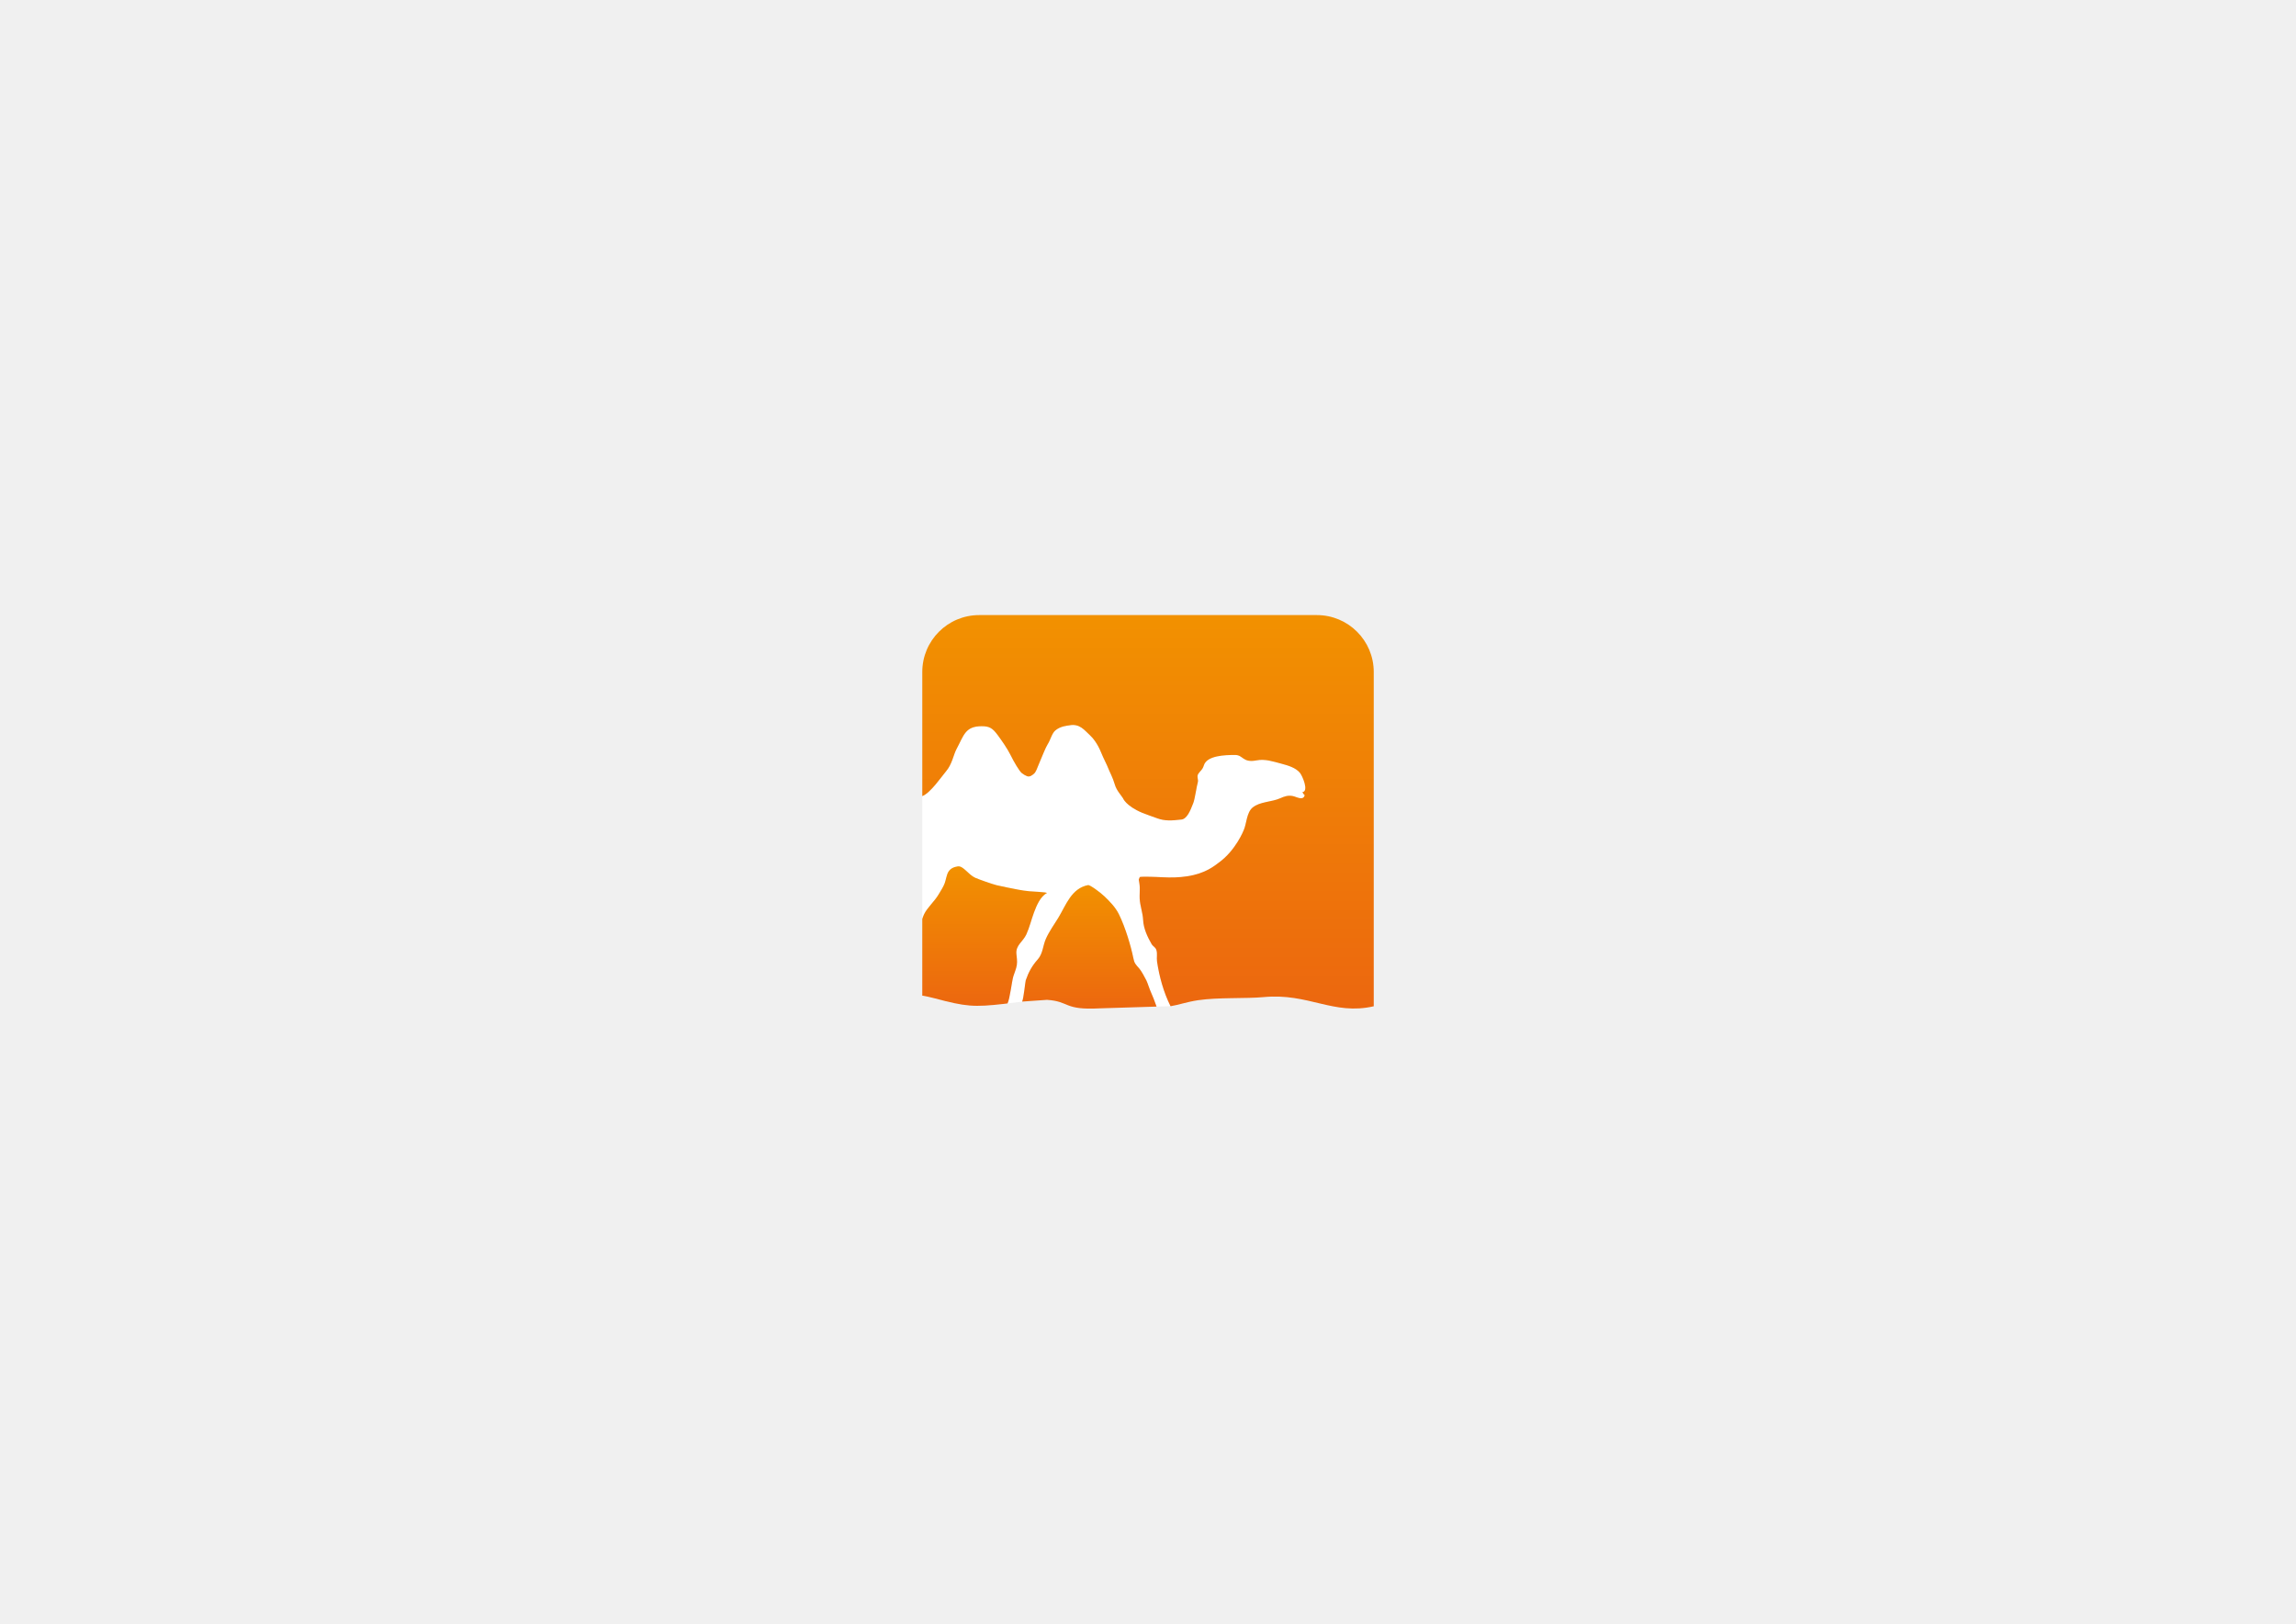
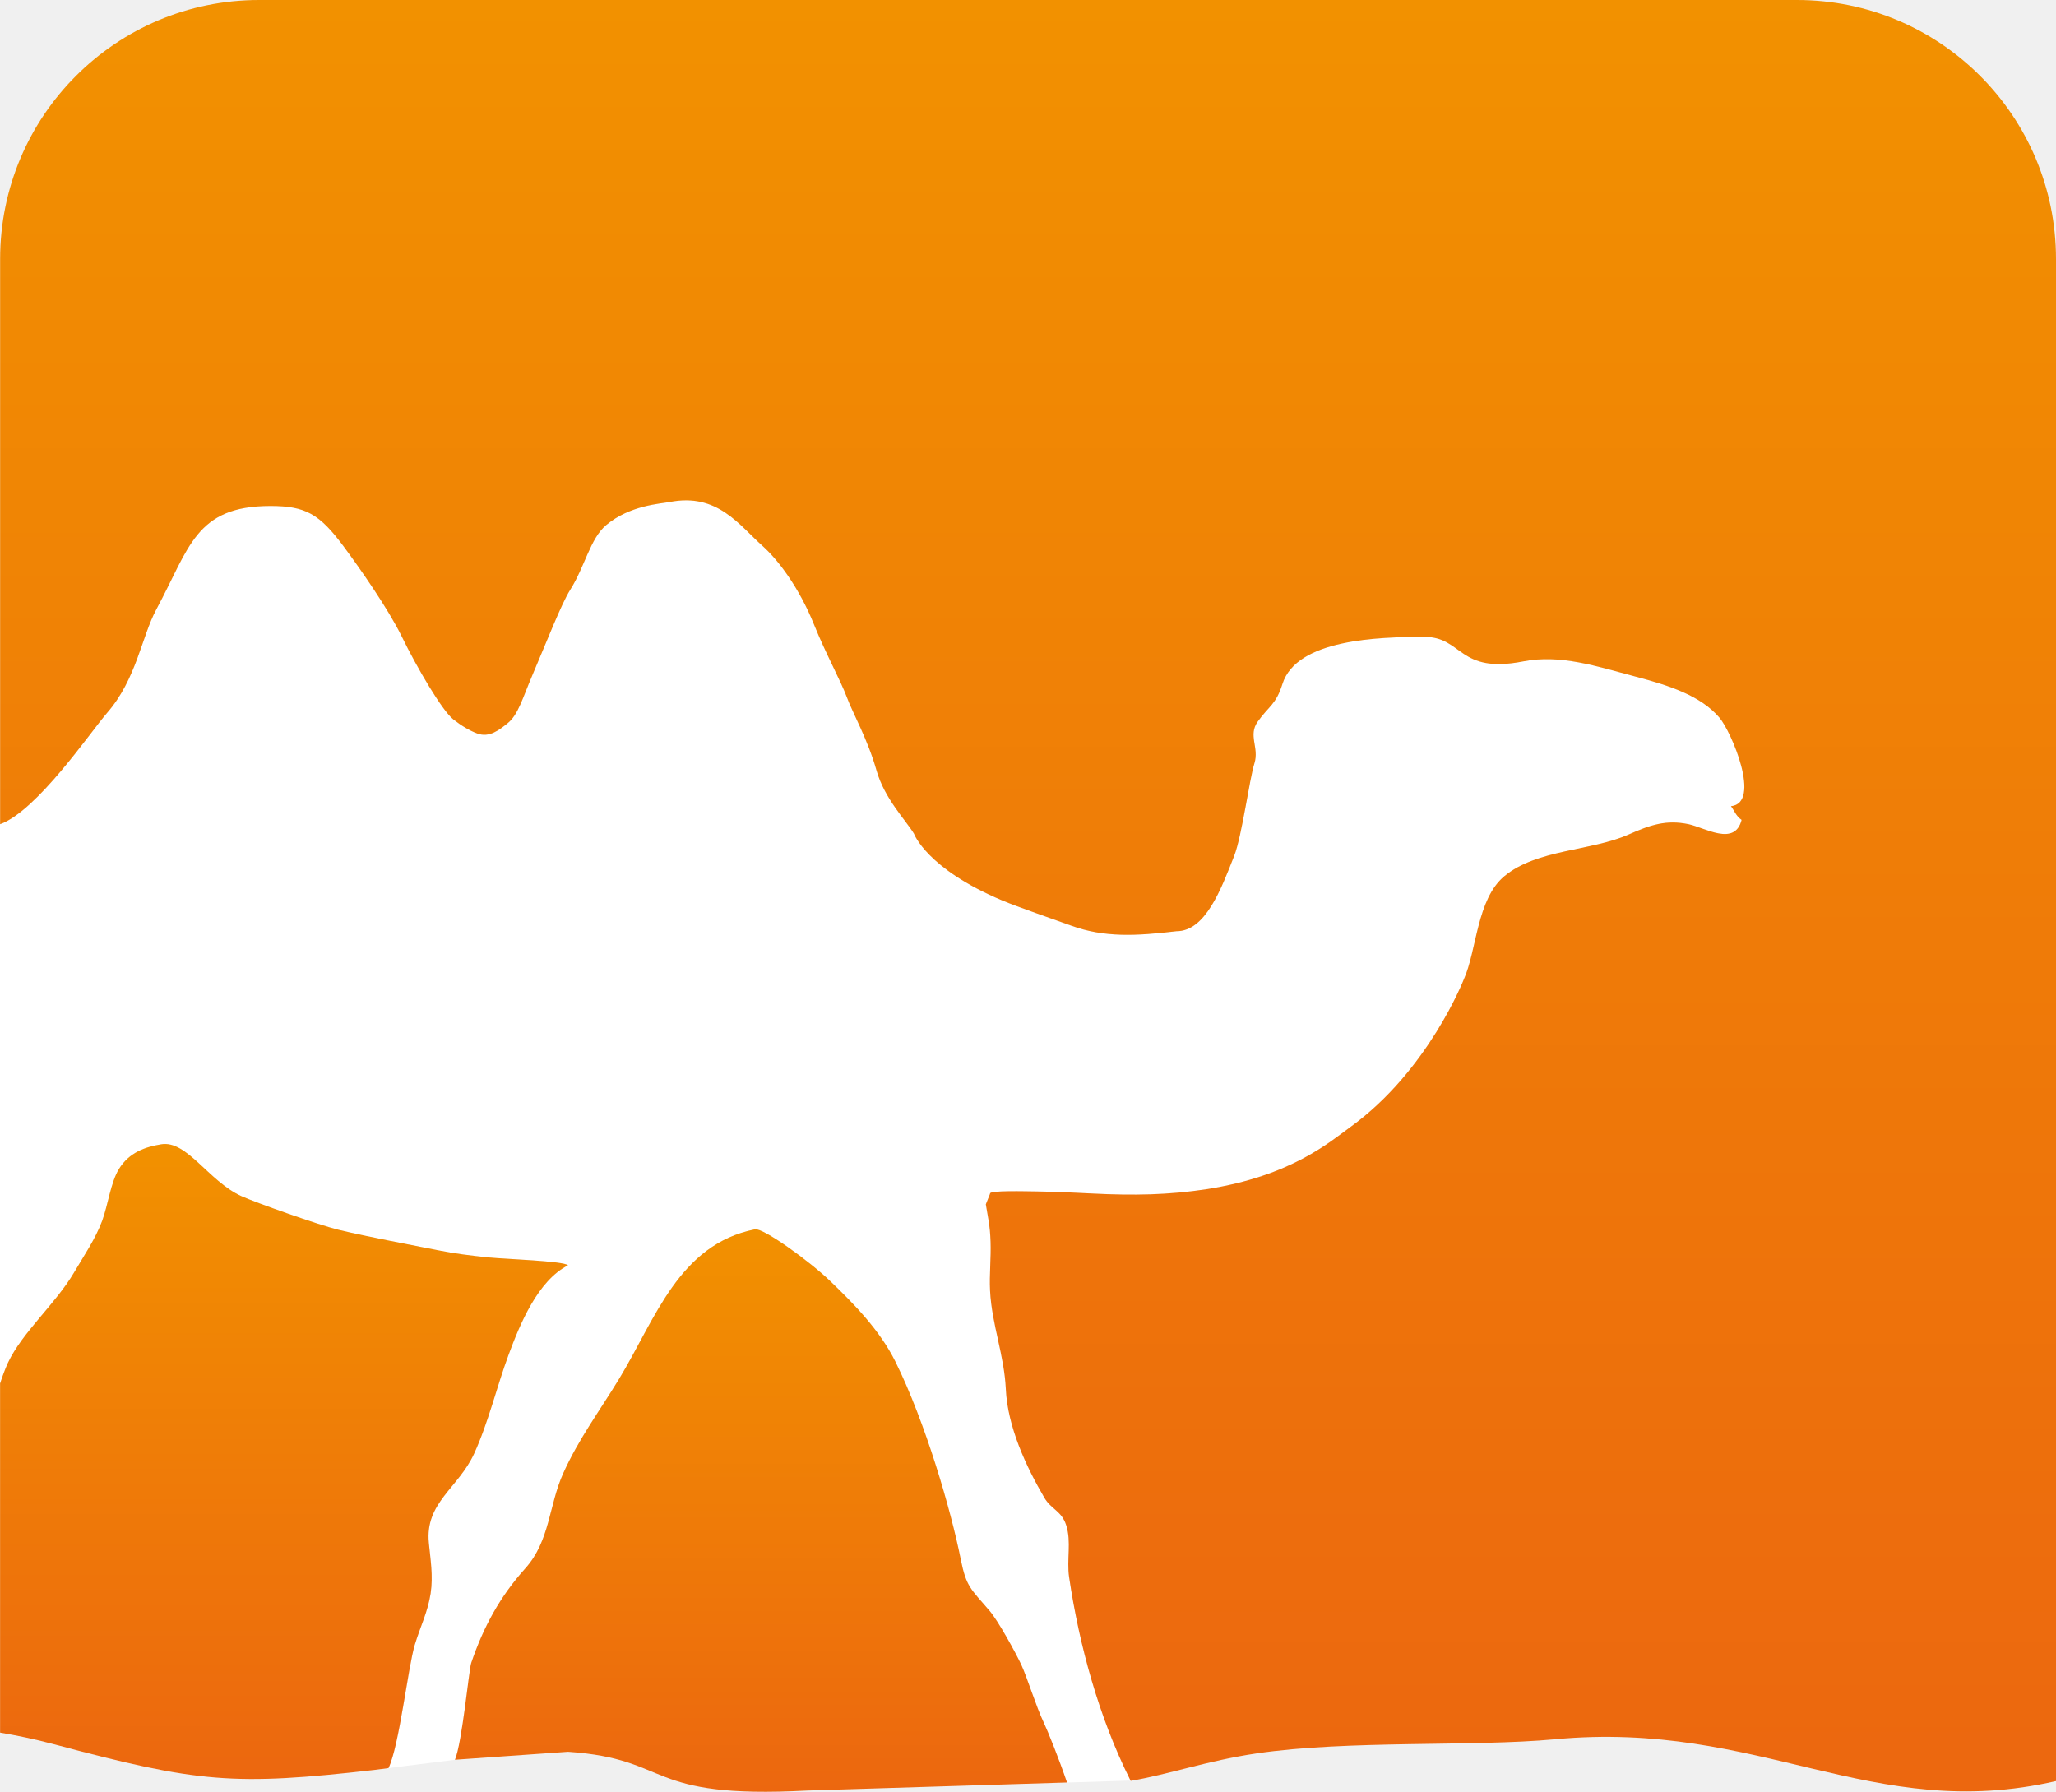
- <svg xmlns="http://www.w3.org/2000/svg" version="1.1" id="Layer_1" x="0px" y="0px" width="841.89px" height="595.28px" viewBox="0 0 841.89 595.28" enable-background="new 0 0 841.89 595.28" xml:space="preserve">
+ <svg xmlns="http://www.w3.org/2000/svg" version="1.1" id="Layer_1" x="0px" y="0px" width="165.552px" height="144.277px" viewBox="0 0 165.552 144.277" enable-background="new 0 0 165.552 144.277" xml:space="preserve">
  <g>
-     <path fill="#FFFFFF" d="M424.254,352.501c-0.209-1.424,0.197-2.841-0.232-4.177c-0.367-1.166-1.209-1.273-1.762-2.221   c-1.457-2.487-2.963-5.709-3.102-8.754c-0.127-2.735-1.133-5.206-1.27-7.917c-0.066-1.308,0.088-2.657,0.041-3.952   c-0.025-0.63-0.061-1.176-0.186-1.86c-0.031-0.169-0.143-0.865-0.195-1.144l0.34-0.848c-0.15-0.291,2.902-0.194,3.812-0.188   c1.545,0.019,2.998,0.099,4.539,0.173c3.148,0.156,6.016,0.117,9.082-0.356c6.832-1.055,9.973-3.845,11.58-5.005   c6.273-4.523,9.146-11.918,9.146-11.918c1.035-2.31,1.031-6.431,3.25-8.276c2.615-2.179,7.006-2.022,10.008-3.359   c1.756-0.777,3.023-1.205,4.818-0.833c1.332,0.278,3.73,1.821,4.281-0.345c-0.445-0.287-0.619-0.812-0.857-1.103   c2.475-0.245,0.047-5.986-0.932-7.133c-1.512-1.77-4.035-2.581-6.719-3.293c-3.188-0.845-6.08-1.82-9.082-1.231   c-5.242,1.026-4.85-1.974-7.939-1.974c-3.707,0-10.303,0.182-11.443,3.786c-0.531,1.683-1.078,1.753-1.998,3.044   c-0.787,1.106,0.137,2.082-0.258,3.344c-0.408,1.297-1.007,5.865-1.632,7.459c-1.057,2.697-2.317,6.065-4.643,6.065   c-3.261,0.39-5.824,0.515-8.469-0.445c-1.592-0.578-4.26-1.483-5.58-2.039c-6.088-2.563-7.088-5.367-7.088-5.367   c-0.653-1.08-2.374-2.821-3.018-5.093c-0.708-2.502-1.903-4.589-2.387-5.891c-0.501-1.349-1.699-3.51-2.64-5.846   c-1.205-2.991-2.9-5.223-4.141-6.331c-1.896-1.69-3.646-4.306-7.495-3.546c-0.688,0.136-3.188,0.249-5.104,1.856   c-1.299,1.09-1.709,3.339-2.912,5.236c-0.695,1.096-1.917,4.24-3.038,6.863c-0.777,1.818-1.139,3.181-1.979,3.85   c-0.657,0.524-1.471,1.201-2.456,0.832c-0.611-0.229-1.264-0.617-1.923-1.132c-0.89-0.695-2.913-4.138-4.156-6.681   c-1.077-2.205-3.376-5.502-4.706-7.287c-1.914-2.568-3.036-3.219-5.864-3.219c-6.067,0-6.526,3.397-9.195,8.337   c-1.172,2.17-1.599,5.614-3.952,8.313c-1.345,1.544-5.637,7.893-8.621,8.972v-0.031l-0.008,0.031v45.257l0.008,0.063v-0.284   c0.193-0.59,0.398-1.156,0.631-1.662c1.154-2.459,3.832-4.741,5.32-7.266c0.809-1.376,1.732-2.724,2.268-4.168   c0.461-1.244,0.688-3.099,1.354-4.178c0.816-1.323,2.094-1.773,3.406-1.987c2.055-0.339,3.801,2.954,6.43,4.166   c1.121,0.515,6.281,2.342,7.83,2.717c2.551,0.61,5.381,1.119,7.971,1.642c1.387,0.28,2.713,0.443,4.141,0.588   c1.281,0.128,6.08,0.287,6.377,0.634c-2.439,1.244-3.869,4.736-4.785,7.207c-0.955,2.575-1.621,5.441-2.775,7.96   c-1.279,2.783-3.961,3.941-3.641,7.184c0.123,1.294,0.359,2.651,0.143,4.075c-0.23,1.499-0.836,2.669-1.277,4.137   c-0.566,1.915-1.24,8.1-2.113,9.918l5.337-0.669l0.009-0.003c0.583-1.386,1.12-7.237,1.309-7.794   c0.998-2.934,2.322-5.348,4.359-7.617c1.986-2.211,1.883-5.061,3.043-7.637c1.256-2.8,2.945-5.039,4.539-7.671   c2.881-4.759,4.781-10.767,10.906-11.989c0.654-0.135,4.404,2.569,6.068,4.177c1.906,1.832,3.988,3.954,5.24,6.48   c2.424,4.896,4.48,11.988,5.258,15.899c0.447,2.246,0.803,2.38,2.322,4.159c0.699,0.815,2.094,3.362,2.553,4.34   c0.482,1.044,1.215,3.42,1.799,4.633c0.344,0.722,1.236,2.94,1.885,4.856l4.987-0.156c0.018,0.042,0.109-0.012,0.13,0.027   c0.002,0,0.005-0.001,0.007-0.002c-0.021-0.038-0.04-0.082-0.058-0.123C426.665,363.793,425.075,358.023,424.254,352.501z" />
-     <path fill="#484444" d="M421.088,323.402l0.023-0.061C421.077,323.187,421.065,323.152,421.088,323.402z" />
+     <path fill="#FFFFFF" d="M86.085,127c-0.209-1.424,0.197-2.841-0.232-4.177c-0.367-1.166-1.209-1.273-1.762-2.221   c-1.457-2.487-2.963-5.709-3.102-8.754c-0.127-2.735-1.133-5.206-1.27-7.917c-0.066-1.308,0.088-2.657,0.041-3.952   c-0.025-0.63-0.061-1.176-0.186-1.86c-0.031-0.169-0.143-0.865-0.195-1.144l0.34-0.848c-0.15-0.291,2.902-0.194,3.812-0.188   c1.545,0.019,2.998,0.099,4.539,0.173c3.148,0.156,6.016,0.117,9.082-0.356c6.832-1.055,9.973-3.845,11.58-5.005   c6.273-4.523,9.146-11.918,9.146-11.918c1.035-2.31,1.031-6.431,3.25-8.276c2.615-2.179,7.006-2.022,10.008-3.359   c1.756-0.777,3.023-1.205,4.818-0.833c1.332,0.278,3.73,1.821,4.281-0.345c-0.445-0.287-0.619-0.812-0.857-1.103   c2.475-0.245,0.047-5.986-0.932-7.133c-1.512-1.77-4.035-2.581-6.719-3.293c-3.188-0.845-6.08-1.82-9.082-1.231   c-5.242,1.026-4.85-1.974-7.939-1.974c-3.707,0-10.303,0.182-11.443,3.786c-0.531,1.683-1.078,1.753-1.998,3.044   c-0.787,1.106,0.137,2.082-0.258,3.344c-0.408,1.297-1.007,5.865-1.632,7.459c-1.057,2.697-2.317,6.065-4.643,6.065   c-3.261,0.39-5.824,0.515-8.469-0.445c-1.592-0.578-4.26-1.483-5.58-2.039c-6.088-2.563-7.088-5.367-7.088-5.367   c-0.653-1.08-2.374-2.821-3.018-5.093c-0.708-2.502-1.903-4.589-2.387-5.891c-0.501-1.349-1.699-3.51-2.64-5.846   c-1.205-2.991-2.9-5.223-4.141-6.331c-1.896-1.69-3.646-4.306-7.495-3.546c-0.688,0.136-3.188,0.249-5.104,1.856   c-1.299,1.09-1.709,3.339-2.912,5.236c-0.695,1.096-1.917,4.24-3.038,6.863c-0.777,1.818-1.139,3.181-1.979,3.85   c-0.657,0.524-1.471,1.201-2.456,0.832c-0.611-0.229-1.264-0.617-1.923-1.132c-0.89-0.695-2.913-4.138-4.156-6.681   c-1.077-2.205-3.376-5.502-4.706-7.287c-1.914-2.568-3.036-3.219-5.864-3.219c-6.067,0-6.526,3.397-9.195,8.337   c-1.172,2.17-1.599,5.614-3.952,8.313c-1.345,1.544-5.637,7.893-8.621,8.972v-0.031L0,66.366v45.257l0.008,0.063v-0.284   c0.193-0.59,0.398-1.156,0.631-1.662c1.154-2.459,3.832-4.741,5.32-7.266c0.809-1.376,1.732-2.724,2.268-4.168   c0.461-1.244,0.688-3.099,1.354-4.178c0.816-1.323,2.094-1.773,3.406-1.987c2.055-0.339,3.801,2.954,6.43,4.166   c1.121,0.515,6.281,2.342,7.83,2.717c2.551,0.61,5.381,1.119,7.971,1.642c1.387,0.28,2.713,0.443,4.141,0.588   c1.281,0.128,6.08,0.287,6.377,0.634c-2.439,1.244-3.869,4.736-4.785,7.207c-0.955,2.575-1.621,5.441-2.775,7.96   c-1.279,2.783-3.961,3.941-3.641,7.184c0.123,1.294,0.359,2.651,0.143,4.075c-0.23,1.499-0.836,2.669-1.277,4.137   c-0.566,1.915-1.24,8.1-2.113,9.918l5.337-0.669l0.009-0.003c0.583-1.386,1.12-7.237,1.309-7.794   c0.998-2.934,2.322-5.348,4.359-7.617c1.986-2.211,1.883-5.061,3.043-7.637c1.256-2.8,2.945-5.039,4.539-7.671   c2.881-4.759,4.781-10.767,10.906-11.989c0.654-0.135,4.404,2.569,6.068,4.177c1.906,1.832,3.988,3.954,5.24,6.48   c2.424,4.896,4.48,11.988,5.258,15.899c0.447,2.246,0.803,2.38,2.322,4.159c0.699,0.815,2.094,3.362,2.553,4.34   c0.482,1.044,1.215,3.42,1.799,4.633c0.344,0.722,1.236,2.94,1.885,4.856l4.987-0.156c0.018,0.042,0.109-0.012,0.13,0.027   c0.002,0,0.005-0.001,0.007-0.002c-0.021-0.038-0.04-0.082-0.058-0.123C88.496,138.292,86.906,132.522,86.085,127z" />
+     <path fill="#484444" d="M82.919,97.901l0.023-0.061C82.908,97.686,82.896,97.651,82.919,97.901z" />
    <g>
      <g>
-         <linearGradient id="SVGID_1_" gradientUnits="userSpaceOnUse" x1="421.094" y1="323.219" x2="421.094" y2="323.401">
+         <linearGradient id="SVGID_1_" gradientUnits="userSpaceOnUse" x1="-675.075" y1="96.438" x2="-675.075" y2="96.621" gradientTransform="matrix(1 0 0 1 758 1.28)">
          <stop offset="0" style="stop-color:#F29100" />
          <stop offset="1" style="stop-color:#EC670F" />
        </linearGradient>
-         <path fill="url(#SVGID_1_)" d="M421.088,323.402l0.023-0.061C421.077,323.187,421.065,323.152,421.088,323.402z" />
+         <path fill="url(#SVGID_1_)" d="M82.919,97.901l0.023-0.061C82.908,97.686,82.896,97.651,82.919,97.901z" />
        <g>
-           <linearGradient id="SVGID_2_" gradientUnits="userSpaceOnUse" x1="399.443" y1="324.482" x2="399.443" y2="369.779">
+           <linearGradient id="SVGID_2_" gradientUnits="userSpaceOnUse" x1="-696.725" y1="97.701" x2="-696.725" y2="142.997" gradientTransform="matrix(1 0 0 1 758 1.28)">
            <stop offset="0" style="stop-color:#F29100" />
            <stop offset="1" style="stop-color:#EC670F" />
          </linearGradient>
-           <path fill="url(#SVGID_2_)" d="M422.2,364.175c-0.584-1.213-1.316-3.589-1.799-4.633c-0.459-0.978-1.854-3.524-2.553-4.34      c-1.52-1.779-1.875-1.913-2.322-4.159c-0.777-3.911-2.834-11.004-5.258-15.899c-1.252-2.526-3.334-4.648-5.24-6.48      c-1.664-1.607-5.414-4.312-6.068-4.177c-6.125,1.223-8.025,7.23-10.906,11.989c-1.594,2.632-3.283,4.871-4.539,7.671      c-1.16,2.575-1.057,5.426-3.043,7.637c-2.037,2.27-3.361,4.684-4.359,7.617c-0.189,0.557-0.726,6.408-1.309,7.794      c0,0.001-0.001,0.002-0.001,0.003l9.104-0.641c8.482,0.578,6.033,3.829,19.273,3.121l20.906-0.647l0,0      C423.436,367.115,422.543,364.897,422.2,364.175z" />
+           <path fill="url(#SVGID_2_)" d="M84.031,138.674c-0.584-1.213-1.316-3.589-1.799-4.633c-0.459-0.978-1.854-3.524-2.553-4.34      c-1.52-1.779-1.875-1.913-2.322-4.159c-0.777-3.911-2.834-11.004-5.258-15.899c-1.252-2.526-3.334-4.648-5.24-6.48      c-1.664-1.607-5.414-4.312-6.068-4.177c-6.125,1.223-8.025,7.23-10.906,11.989c-1.594,2.632-3.283,4.871-4.539,7.671      c-1.16,2.575-1.057,5.426-3.043,7.637c-2.037,2.27-3.361,4.684-4.359,7.617c-0.189,0.557-0.726,6.408-1.309,7.794      c0,0.001-0.001,0.002-0.001,0.003l9.104-0.641c8.482,0.578,6.033,3.829,19.273,3.121l20.906-0.647l0,0      C85.267,141.614,84.374,139.396,84.031,138.674z" />
        </g>
        <g>
          <g>
-             <linearGradient id="SVGID_3_" gradientUnits="userSpaceOnUse" x1="420.949" y1="225.501" x2="420.949" y2="369.749">
+             <linearGradient id="SVGID_3_" gradientUnits="userSpaceOnUse" x1="-675.219" y1="-1.28" x2="-675.219" y2="142.965" gradientTransform="matrix(1 0 0 1 758 1.28)">
              <stop offset="0" style="stop-color:#F29100" />
              <stop offset="1" style="stop-color:#EC670F" />
            </linearGradient>
-             <path fill="url(#SVGID_3_)" d="M482.864,225.501h-123.83c-11.518,0-20.855,9.339-20.855,20.857v45.476v0.031       c2.984-1.079,7.276-7.428,8.621-8.972c2.353-2.7,2.78-6.144,3.952-8.313c2.669-4.94,3.128-8.337,9.195-8.337       c2.828,0,3.951,0.652,5.864,3.219c1.331,1.785,3.63,5.083,4.706,7.287c1.242,2.544,3.266,5.986,4.156,6.681       c0.659,0.516,1.312,0.903,1.923,1.132c0.984,0.369,1.798-0.308,2.456-0.832c0.84-0.669,1.202-2.032,1.979-3.85       c1.122-2.623,2.343-5.766,3.038-6.863c1.203-1.896,1.613-4.146,2.912-5.236c1.916-1.607,4.416-1.72,5.104-1.856       c3.849-0.76,5.599,1.856,7.495,3.546c1.241,1.108,2.937,3.34,4.141,6.331c0.941,2.336,2.139,4.497,2.64,5.846       c0.484,1.302,1.679,3.389,2.387,5.891c0.643,2.272,2.364,4.013,3.018,5.093c0,0,1.001,2.804,7.088,5.367       c1.32,0.556,3.988,1.46,5.58,2.039c2.645,0.961,5.207,0.836,8.469,0.445c2.326,0,3.586-3.368,4.643-6.065       c0.625-1.594,1.224-6.162,1.632-7.459c0.395-1.262-0.529-2.238,0.258-3.344c0.92-1.291,1.467-1.361,1.998-3.044       c1.141-3.604,7.736-3.786,11.443-3.786c3.09,0,2.697,3,7.939,1.974c3.002-0.589,5.895,0.387,9.082,1.231       c2.684,0.712,5.207,1.523,6.719,3.293c0.979,1.146,3.406,6.888,0.932,7.133c0.238,0.291,0.412,0.816,0.857,1.103       c-0.551,2.166-2.949,0.623-4.281,0.345c-1.795-0.372-3.062,0.056-4.818,0.833c-3.002,1.337-7.393,1.181-10.008,3.359       c-2.219,1.846-2.215,5.967-3.25,8.276c0,0-2.873,7.394-9.146,11.918c-1.607,1.16-4.748,3.95-11.58,5.005       c-3.066,0.474-5.934,0.513-9.082,0.356c-1.541-0.074-2.994-0.153-4.539-0.173c-0.91-0.007-3.963-0.104-3.812,0.188l-0.34,0.848       c0.053,0.279,0.164,0.976,0.195,1.144c0.125,0.685,0.16,1.231,0.186,1.86c0.047,1.295-0.107,2.645-0.041,3.952       c0.137,2.711,1.143,5.182,1.27,7.917c0.139,3.045,1.645,6.267,3.102,8.754c0.553,0.947,1.395,1.055,1.762,2.221       c0.43,1.336,0.023,2.753,0.232,4.177c0.82,5.521,2.41,11.292,4.896,16.275c0.017,0.041,0.037,0.086,0.058,0.123       c0,0,0,0.001,0.001,0.002c3.07-0.516,6.146-1.62,10.135-2.21c7.314-1.085,17.486-0.526,24.02-1.138       c16.533-1.554,25.506,6.781,40.355,3.365V246.359C503.719,234.84,494.385,225.501,482.864,225.501z M421.088,323.402       c-0.023-0.25-0.012-0.215,0.023-0.061L421.088,323.402z" />
+             <path fill="url(#SVGID_3_)" d="M144.695,0H20.865C9.347,0,0.01,9.339,0.01,20.857v45.476v0.031       c2.984-1.079,7.276-7.428,8.621-8.972c2.353-2.7,2.78-6.144,3.952-8.313c2.669-4.94,3.128-8.337,9.195-8.337       c2.828,0,3.951,0.652,5.864,3.219c1.331,1.785,3.63,5.083,4.706,7.287c1.242,2.544,3.266,5.986,4.156,6.681       c0.659,0.516,1.312,0.903,1.923,1.132c0.984,0.369,1.798-0.308,2.456-0.832c0.84-0.669,1.202-2.032,1.979-3.85       c1.122-2.623,2.343-5.766,3.038-6.863c1.203-1.896,1.613-4.146,2.912-5.236c1.916-1.607,4.416-1.72,5.104-1.856       c3.849-0.76,5.599,1.856,7.495,3.546c1.241,1.108,2.937,3.34,4.141,6.331c0.941,2.336,2.139,4.497,2.64,5.846       c0.484,1.302,1.679,3.389,2.387,5.891c0.643,2.272,2.364,4.013,3.018,5.093c0,0,1.001,2.804,7.088,5.367       c1.32,0.556,3.988,1.46,5.58,2.039c2.645,0.961,5.207,0.836,8.469,0.445c2.326,0,3.586-3.368,4.643-6.065       c0.625-1.594,1.224-6.162,1.632-7.459c0.395-1.262-0.529-2.238,0.258-3.344c0.92-1.291,1.467-1.361,1.998-3.044       c1.141-3.604,7.736-3.786,11.443-3.786c3.09,0,2.697,3,7.939,1.974c3.002-0.589,5.895,0.387,9.082,1.231       c2.684,0.712,5.207,1.523,6.719,3.293c0.979,1.146,3.406,6.888,0.932,7.133c0.238,0.291,0.412,0.816,0.857,1.103       c-0.551,2.166-2.949,0.623-4.281,0.345c-1.795-0.372-3.062,0.056-4.818,0.833c-3.002,1.337-7.393,1.181-10.008,3.359       c-2.219,1.846-2.215,5.967-3.25,8.276c0,0-2.873,7.394-9.146,11.918c-1.607,1.16-4.748,3.95-11.58,5.005       c-3.066,0.474-5.934,0.513-9.082,0.356c-1.541-0.074-2.994-0.153-4.539-0.173c-0.91-0.007-3.963-0.104-3.812,0.188l-0.34,0.848       c0.053,0.279,0.164,0.976,0.195,1.144c0.125,0.685,0.16,1.231,0.186,1.86c0.047,1.295-0.107,2.645-0.041,3.952       c0.137,2.711,1.143,5.182,1.27,7.917c0.139,3.045,1.645,6.267,3.102,8.754c0.553,0.947,1.395,1.055,1.762,2.221       c0.43,1.336,0.023,2.753,0.232,4.177c0.82,5.521,2.41,11.292,4.896,16.275c0.017,0.041,0.037,0.086,0.058,0.123       c0,0,0,0.001,0.001,0.002c3.07-0.516,6.146-1.62,10.135-2.21c7.314-1.085,17.486-0.526,24.02-1.138       c16.533-1.554,25.506,6.781,40.355,3.365V20.858C165.55,9.339,156.216,0,144.695,0z M82.919,97.901       c-0.023-0.25-0.012-0.215,0.023-0.061L82.919,97.901z" />
          </g>
        </g>
        <g>
-           <linearGradient id="SVGID_4_" gradientUnits="userSpaceOnUse" x1="361.041" y1="317.616" x2="361.041" y2="368.75">
+           <linearGradient id="SVGID_4_" gradientUnits="userSpaceOnUse" x1="-735.129" y1="90.834" x2="-735.129" y2="141.969" gradientTransform="matrix(1 0 0 1 758 1.28)">
            <stop offset="0" style="stop-color:#F29100" />
            <stop offset="1" style="stop-color:#EC670F" />
          </linearGradient>
-           <path fill="url(#SVGID_4_)" d="M376.344,342.554c1.154-2.518,1.82-5.385,2.775-7.96c0.916-2.471,2.346-5.963,4.785-7.207      c-0.297-0.347-5.096-0.506-6.377-0.634c-1.428-0.145-2.754-0.308-4.141-0.588c-2.59-0.523-5.42-1.031-7.971-1.642      c-1.549-0.375-6.709-2.202-7.83-2.717c-2.629-1.212-4.375-4.505-6.43-4.166c-1.312,0.214-2.59,0.664-3.406,1.987      c-0.666,1.079-0.893,2.933-1.354,4.178c-0.535,1.444-1.459,2.792-2.268,4.168c-1.488,2.524-4.166,4.807-5.32,7.266      c-0.232,0.506-0.438,1.072-0.631,1.662v0.284v9.15v16.321v2.358c1.346,0.23,2.754,0.513,4.33,0.934      c11.631,3.104,14.469,3.366,25.877,2.062l1.07-0.142c0,0,0-0.001,0-0.001c0.873-1.818,1.547-8.003,2.113-9.918      c0.441-1.468,1.047-2.638,1.277-4.137c0.217-1.424-0.02-2.781-0.143-4.075C372.383,346.495,375.065,345.337,376.344,342.554z" />
+           <path fill="url(#SVGID_4_)" d="M38.175,117.053c1.154-2.518,1.82-5.385,2.775-7.96c0.916-2.471,2.346-5.963,4.785-7.207      c-0.297-0.347-5.096-0.506-6.377-0.634c-1.428-0.145-2.754-0.308-4.141-0.588c-2.59-0.523-5.42-1.031-7.971-1.642      c-1.549-0.375-6.709-2.202-7.83-2.717c-2.629-1.212-4.375-4.505-6.43-4.166c-1.312,0.214-2.59,0.664-3.406,1.987      c-0.666,1.079-0.893,2.933-1.354,4.178c-0.535,1.444-1.459,2.792-2.268,4.168c-1.488,2.524-4.166,4.807-5.32,7.266      c-0.232,0.506-0.438,1.072-0.631,1.662v0.284v9.15v16.321v2.358c1.346,0.23,2.754,0.513,4.33,0.934      c11.631,3.104,14.469,3.366,25.877,2.062l1.07-0.142v-0.001c0.873-1.818,1.547-8.003,2.113-9.918      c0.441-1.468,1.047-2.638,1.277-4.137c0.217-1.424-0.02-2.781-0.143-4.075C34.214,120.994,36.896,119.836,38.175,117.053z" />
        </g>
      </g>
    </g>
  </g>
-   <g>
- </g>
-   <g>
- </g>
-   <g>
- </g>
-   <g>
- </g>
-   <g>
- </g>
-   <g>
- </g>
</svg>
